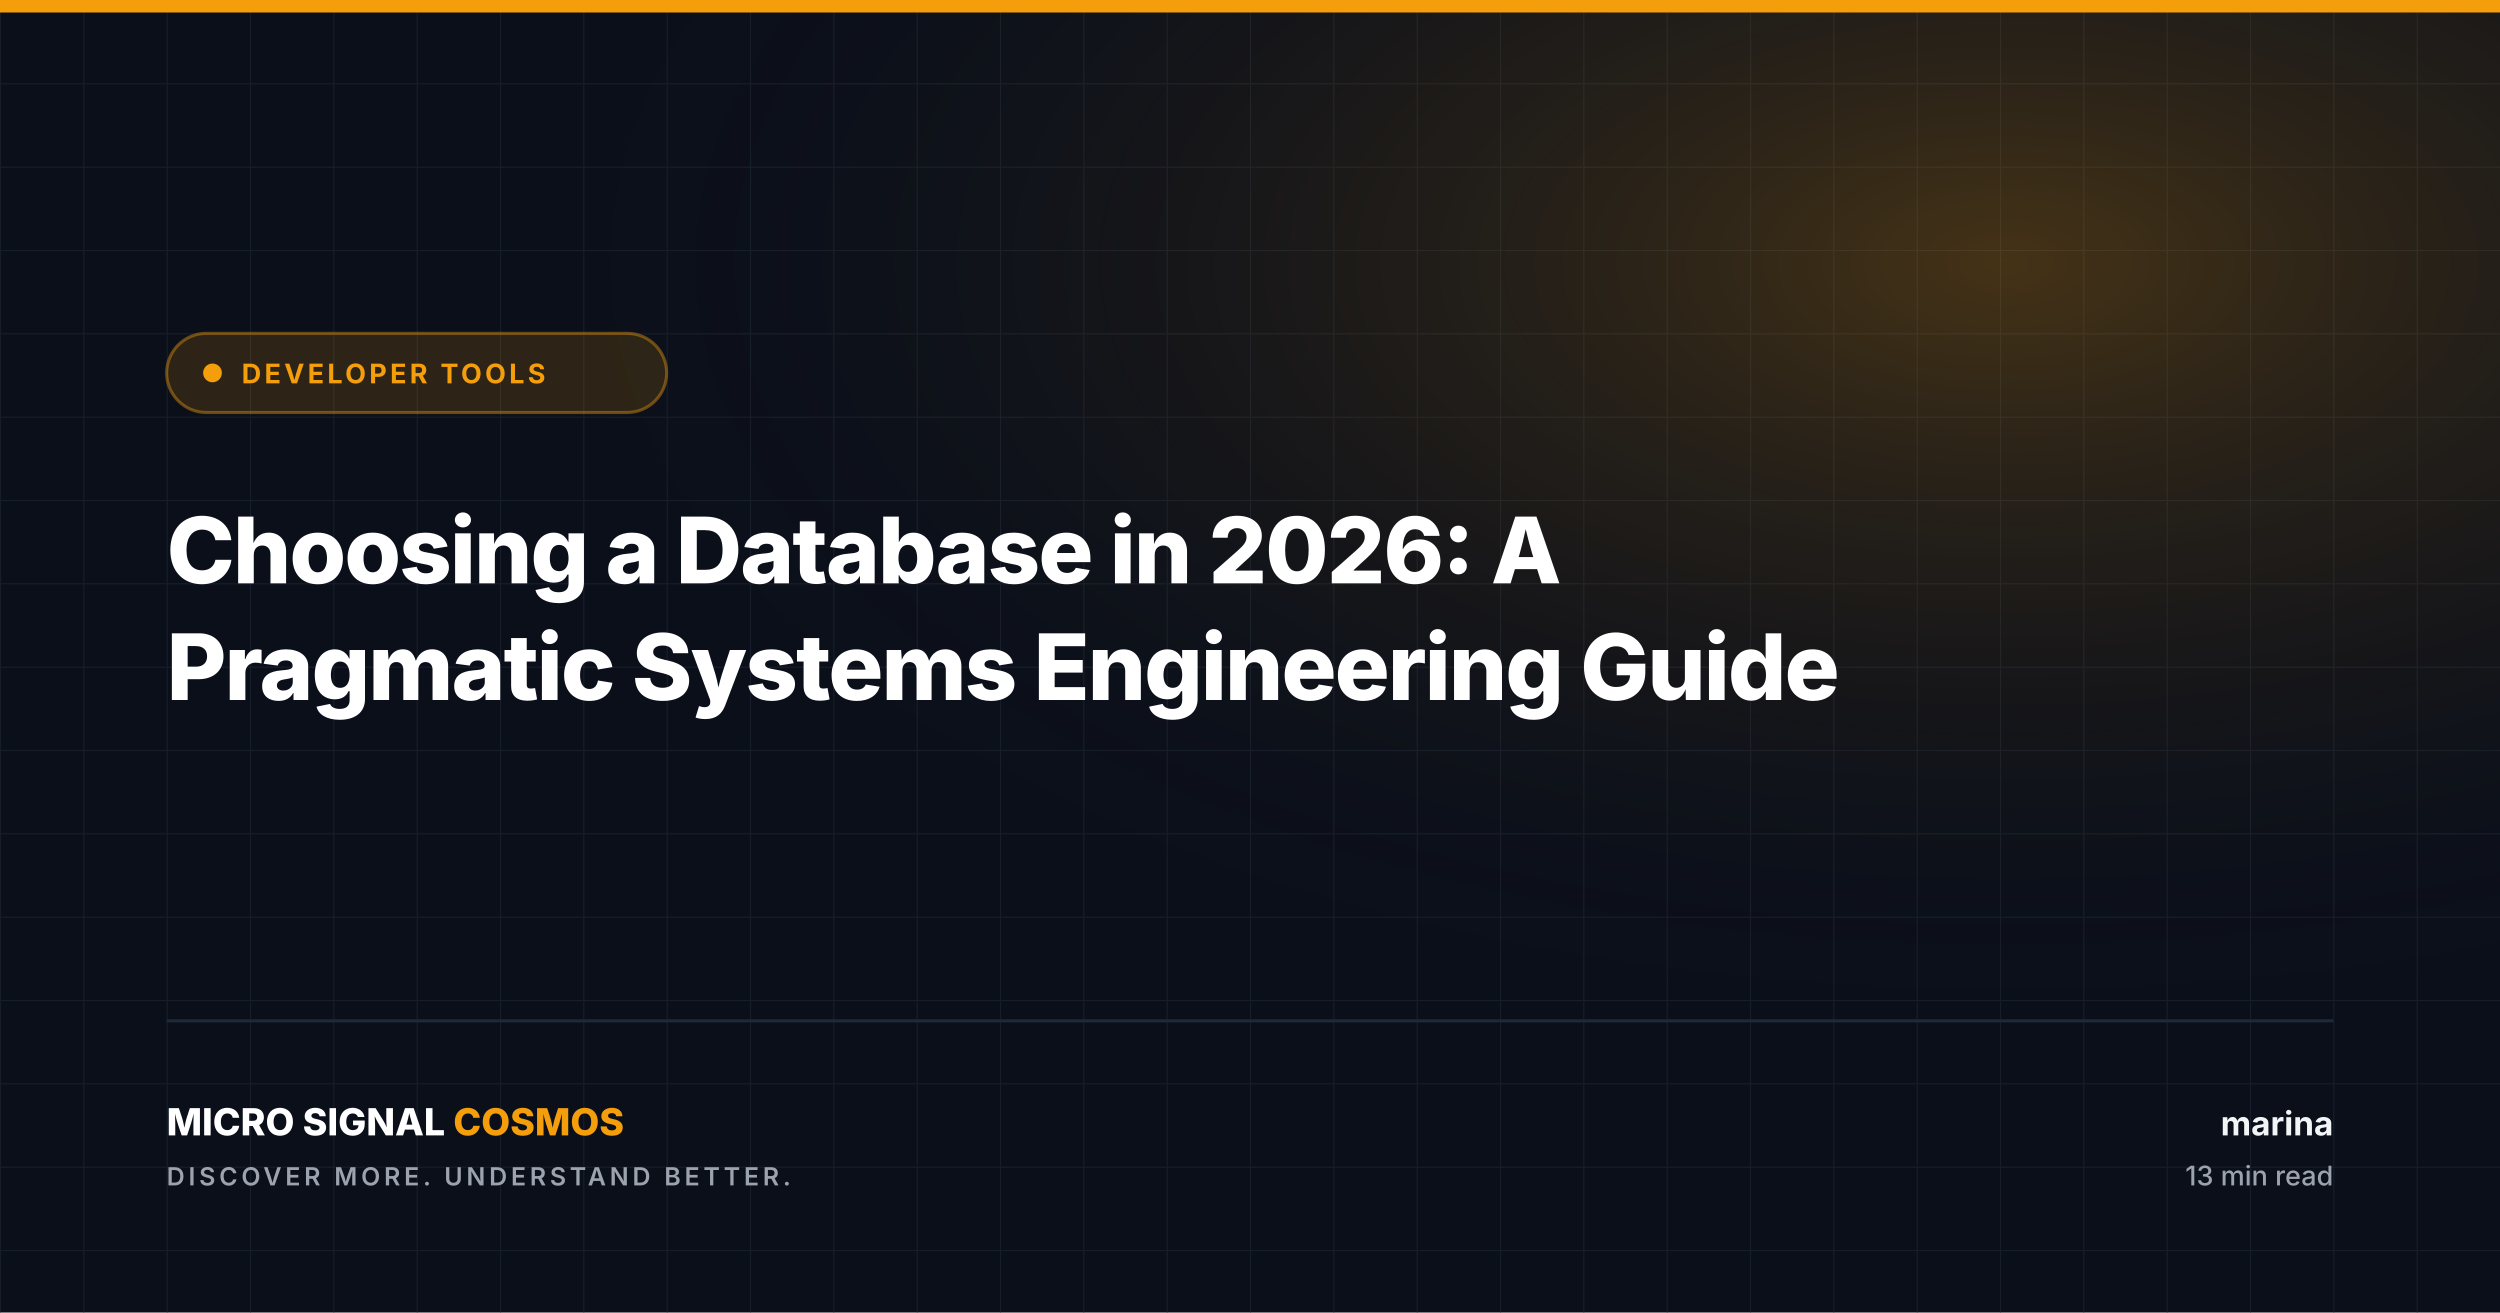
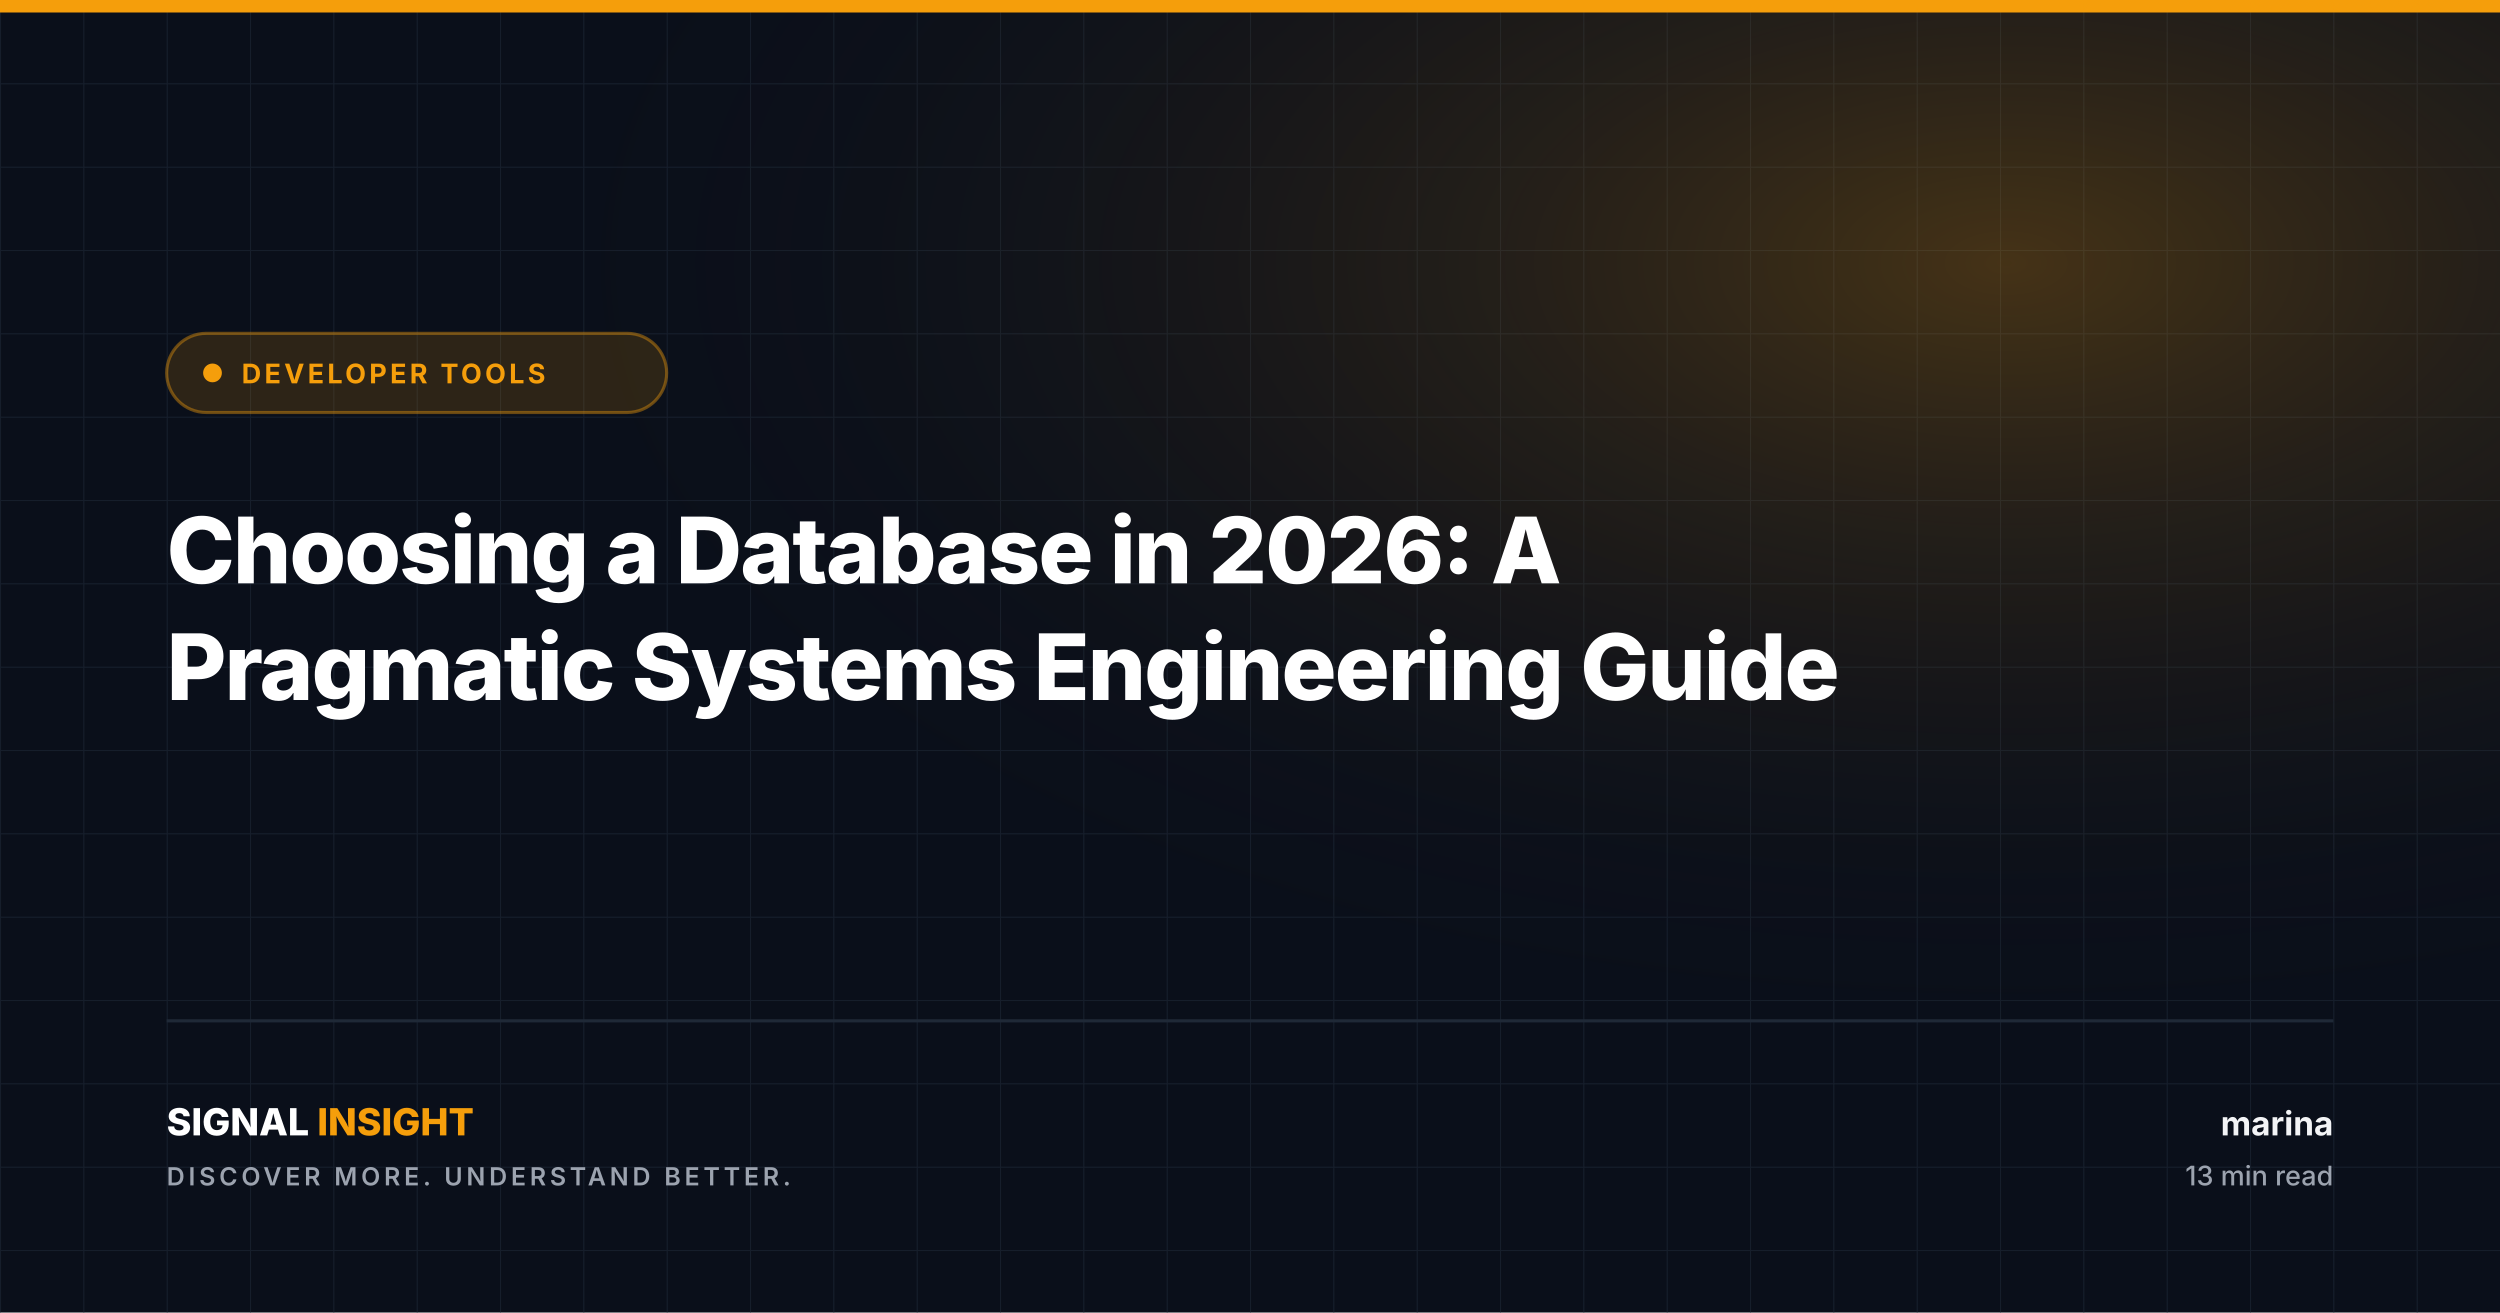
<svg xmlns="http://www.w3.org/2000/svg" viewBox="0 0 1200 630" width="1200" height="630">
  <defs>
    <radialGradient id="glow" cx="80%" cy="20%" r="60%">
      <stop offset="0%" stop-color="#f59e0b" stop-opacity="0.25" />
      <stop offset="100%" stop-color="#0a0f1a" stop-opacity="0" />
    </radialGradient>
    <pattern id="grid" width="40" height="40" patternUnits="userSpaceOnUse">
      <path d="M 40 0 L 0 0 0 40" fill="none" stroke="#1f2937" stroke-width="1" stroke-opacity="0.6" />
    </pattern>
  </defs>
  <rect width="1200" height="630" fill="#0a0f1a" />
  <rect width="1200" height="630" fill="url(#grid)" />
  <rect width="1200" height="630" fill="url(#glow)" />
  <rect x="0" y="0" width="1200" height="6" fill="#f59e0b" />
  <g transform="translate(80, 160)">
    <rect width="240" height="38" rx="19" fill="#f59e0b" fill-opacity="0.15" stroke="#f59e0b" stroke-opacity="0.4" stroke-width="1.5" />
    <circle cx="22" cy="19" r="4.5" fill="#f59e0b" />
    <text x="36" y="24" font-family="Inter, system-ui, sans-serif" font-size="13" font-weight="700" fill="#f59e0b" letter-spacing="0.12em">DEVELOPER TOOLS</text>
  </g>
  <g>
    <text x="80" y="280" font-family="Inter, system-ui, -apple-system, sans-serif" font-size="44" font-weight="800" fill="#FFFFFF" letter-spacing="-0.02em">Choosing a Database in 2026: A</text>
    <text x="80" y="336" font-family="Inter, system-ui, -apple-system, sans-serif" font-size="44" font-weight="800" fill="#FFFFFF" letter-spacing="-0.02em">Pragmatic Systems Engineering Guide</text>
  </g>
  <line x1="80" y1="490" x2="1120" y2="490" stroke="#1f2937" stroke-width="1.5" />
  <g transform="translate(80, 545)">
-     <text x="0" y="0" font-family="Inter, system-ui, sans-serif" font-size="18" font-weight="800" fill="#FFFFFF">MICRO SIGNAL <tspan fill="#f59e0b">COSMOS</tspan>
+     <text x="0" y="0" font-family="Inter, system-ui, sans-serif" font-size="18" font-weight="800" fill="#FFFFFF">SIGNAL <tspan fill="#f59e0b">INSIGHT</tspan>
    </text>
    <text x="0" y="24" font-family="Inter, system-ui, sans-serif" font-size="12" font-weight="600" fill="#9ca3af" letter-spacing="0.15em">DISCOVER MORE. UNDERSTAND BETTER.</text>
    <text x="1040" y="0" text-anchor="end" font-family="Inter, system-ui, sans-serif" font-size="16" font-weight="700" fill="#f3f4f6">marina</text>
    <text x="1040" y="24" text-anchor="end" font-family="Inter, system-ui, sans-serif" font-size="13" font-weight="500" fill="#9ca3af">13 min read</text>
  </g>
</svg>
